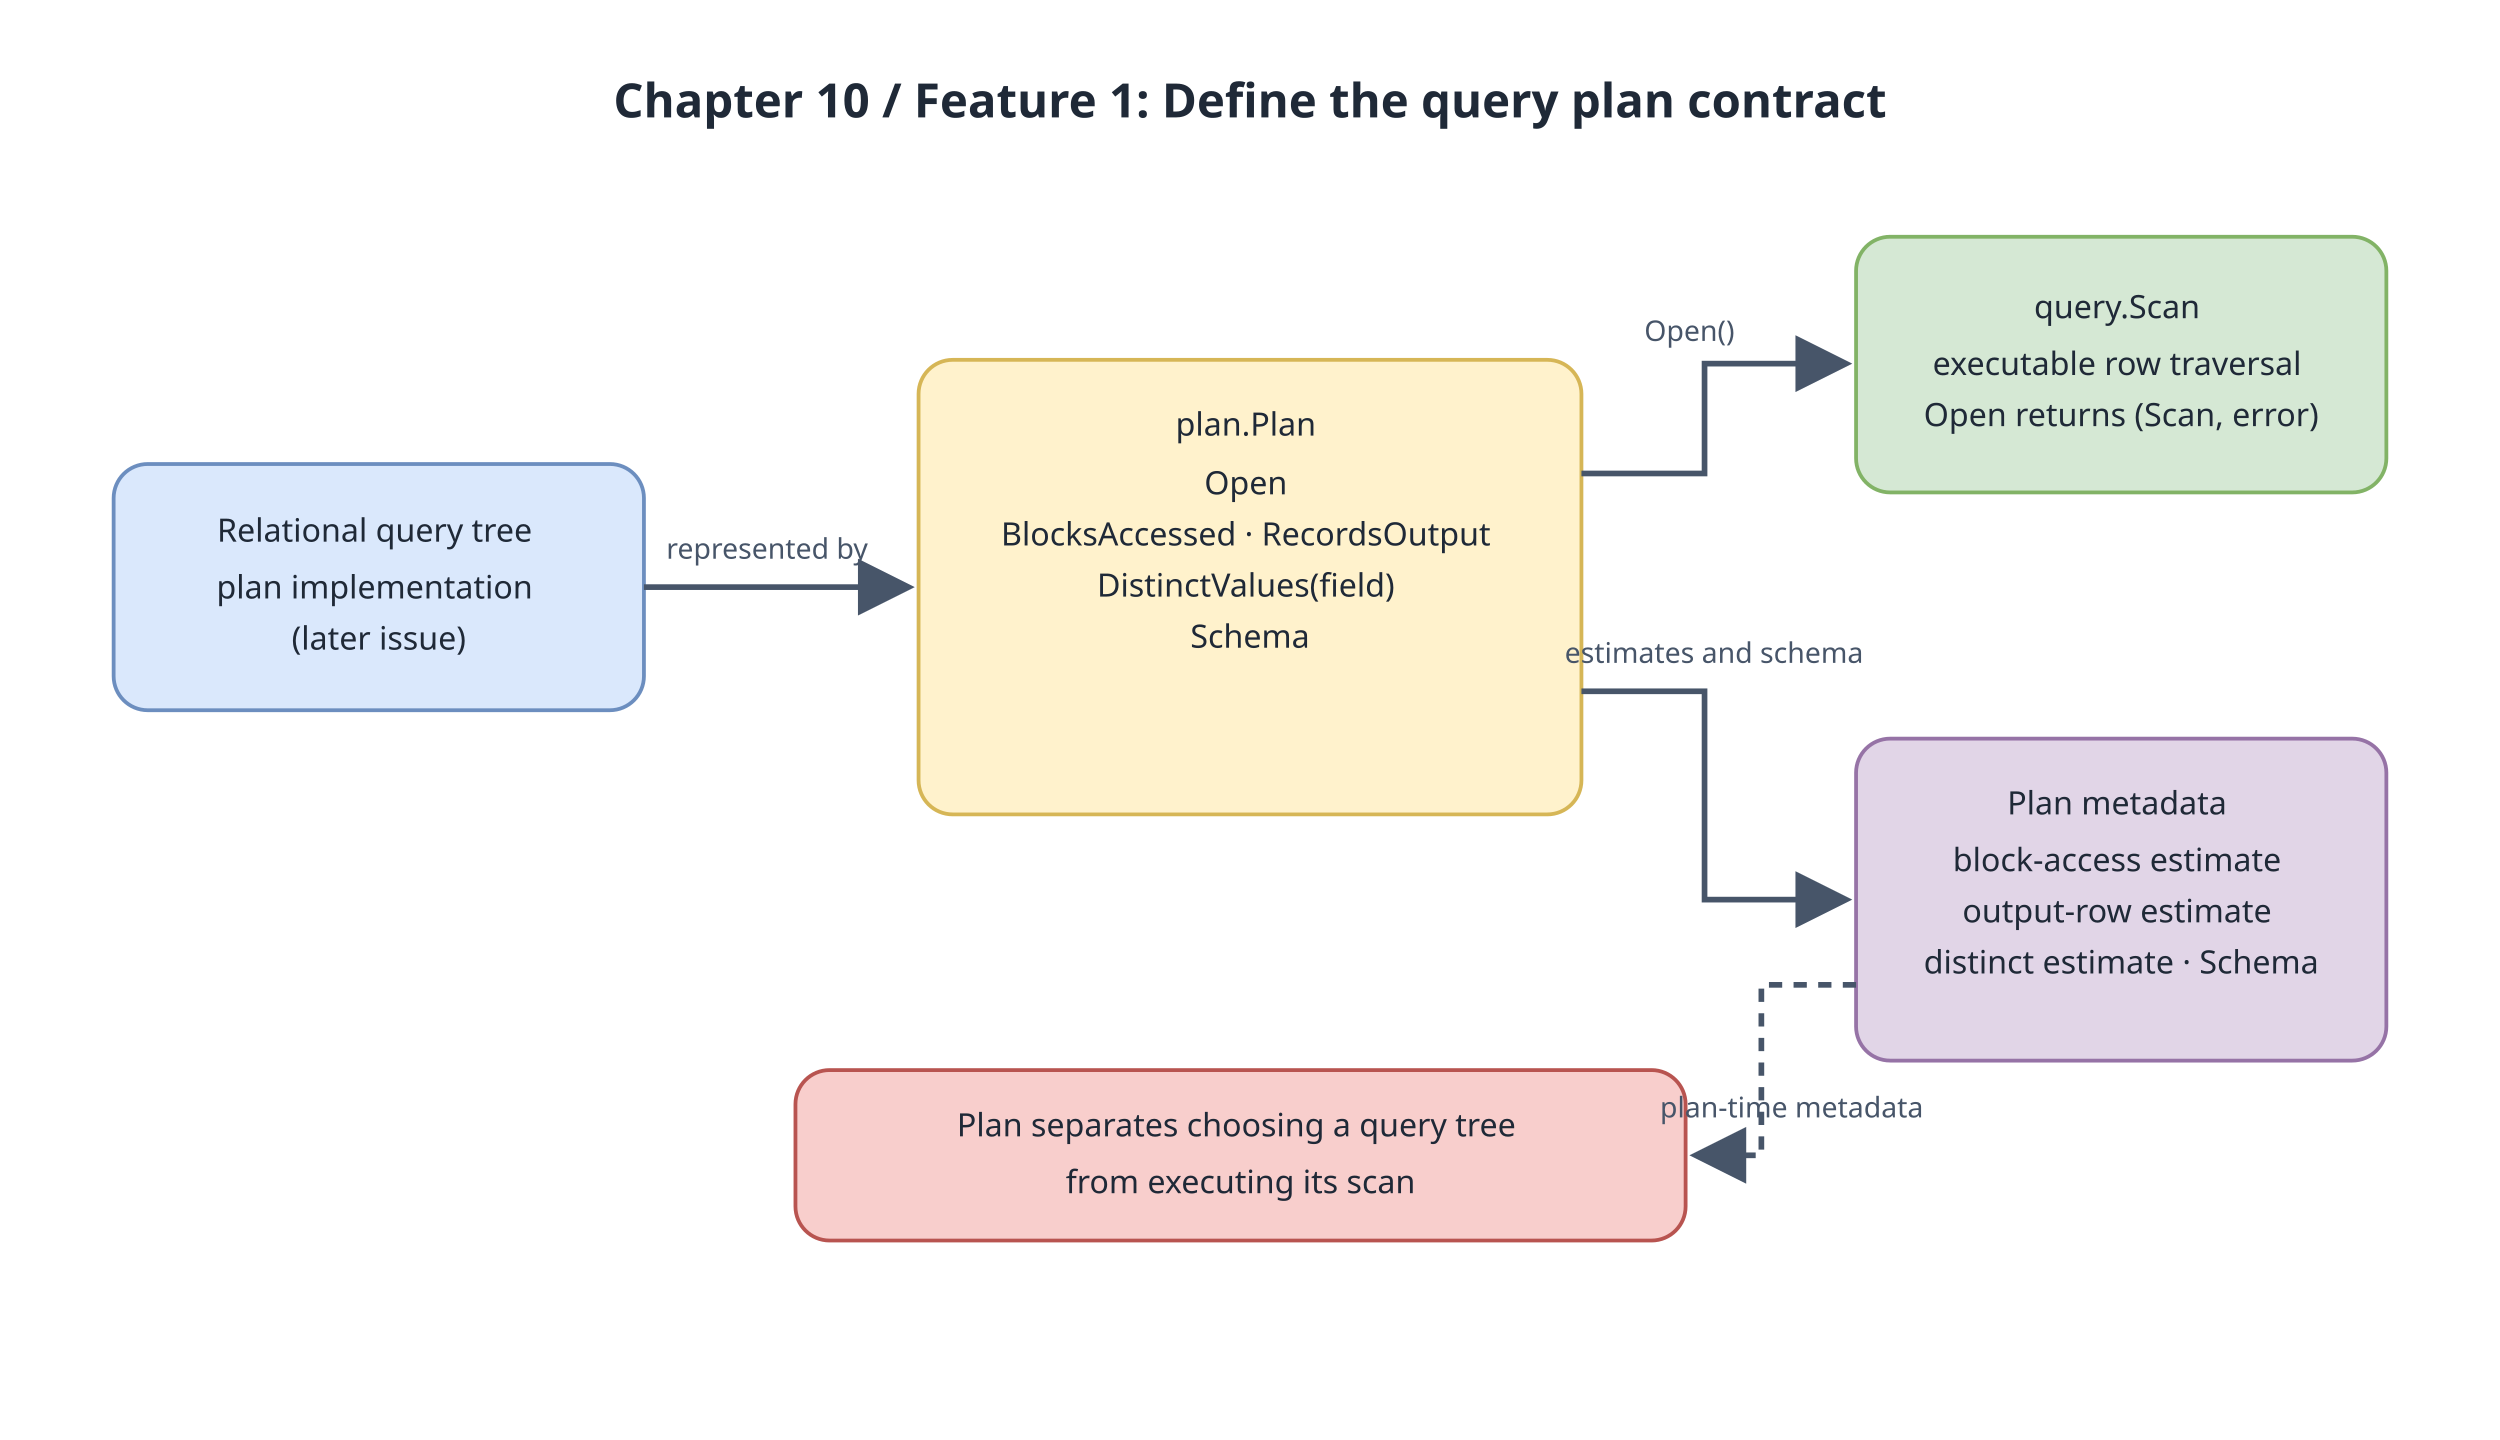
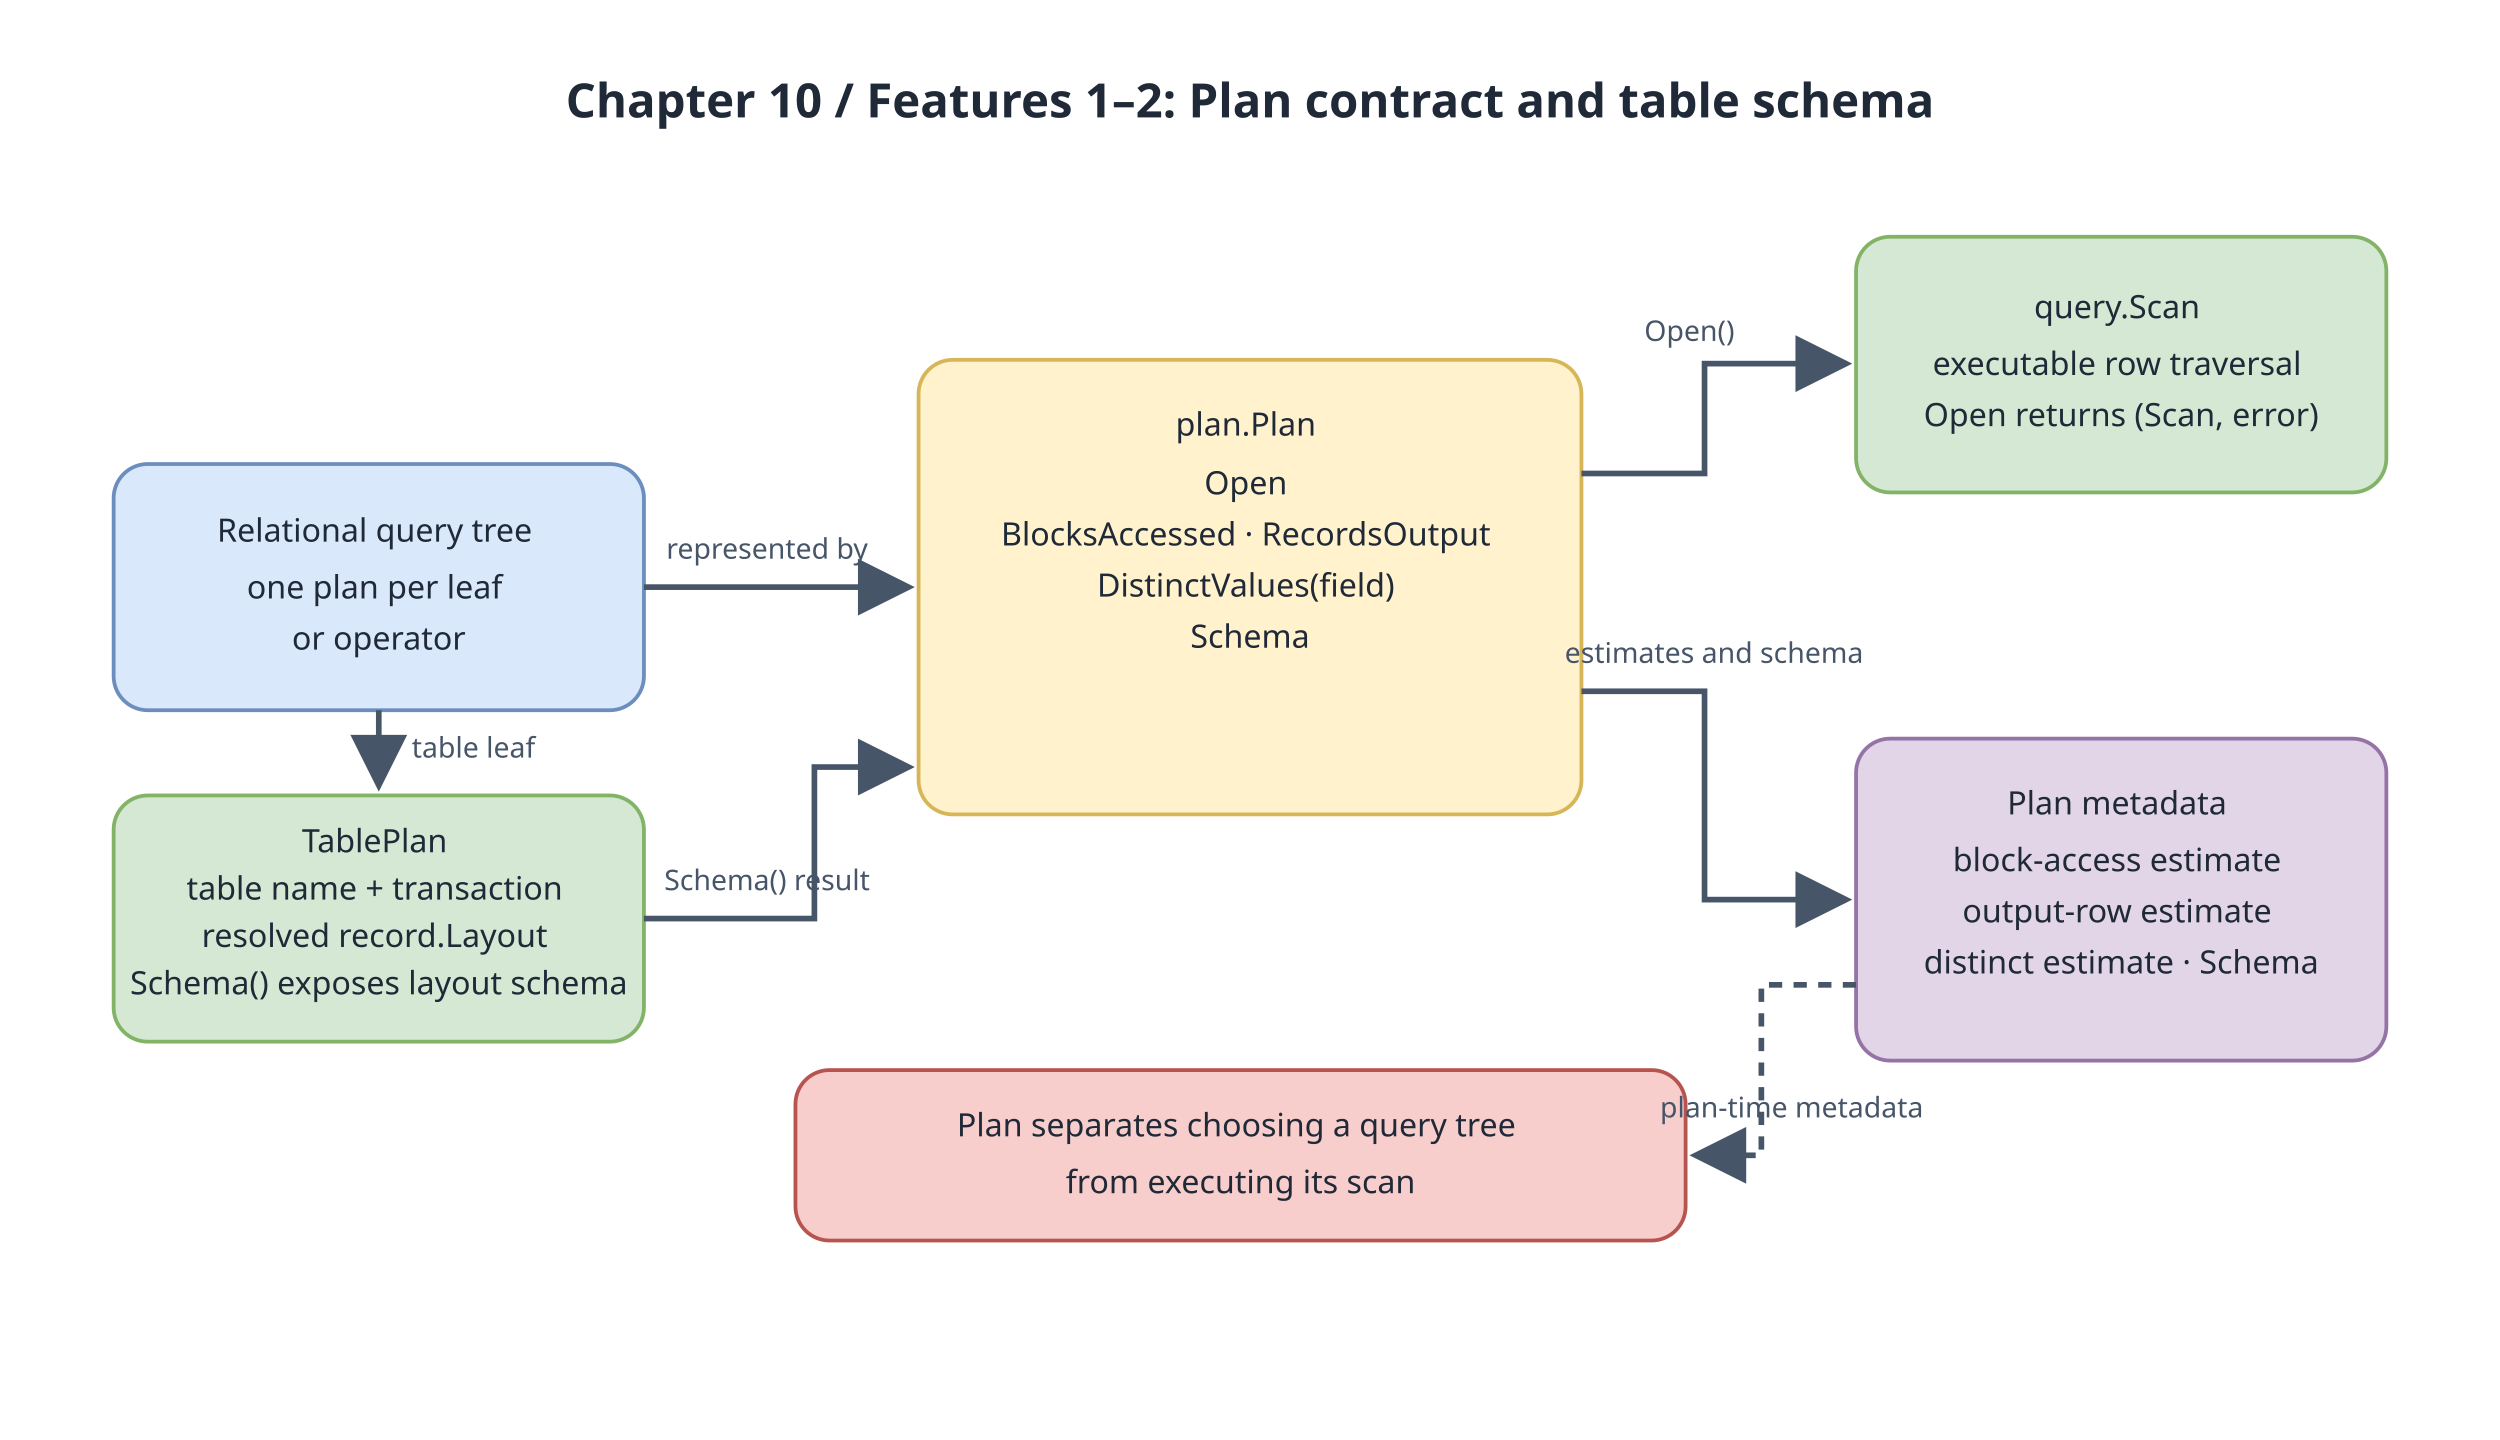
<svg xmlns="http://www.w3.org/2000/svg" width="1320" height="760" viewBox="0 0 1320 760" role="img" aria-labelledby="title description">
  <defs>
    <marker id="arrow" markerWidth="10" markerHeight="10" refX="8" refY="5" orient="auto">
      <path d="M0,0 L10,5 L0,10 z" fill="#475569" />
    </marker>
    <style>.title{font:700 25px sans-serif;fill:#1f2937}.box{stroke-width:2;rx:18;ry:18}.label{font:17px sans-serif;fill:#1f2937;text-anchor:middle}.small{font:15px sans-serif;fill:#475569;text-anchor:middle}.edge{stroke:#475569;stroke-width:3;fill:none;marker-end:url(#arrow)}</style>
  </defs>
-   <text class="title" x="660" y="62" text-anchor="middle">Chapter 10 / Feature 1: Define the query plan contract</text>
+   <text class="title" x="660" y="62" text-anchor="middle">Chapter 10 / Features 1–2: Plan contract and table schema</text>
  <rect class="box" x="60" y="245" width="280" height="130" fill="#dae8fc" stroke="#6c8ebf" />
  <text class="label" x="200" y="286">
    <tspan x="200">Relational query tree</tspan>
-     <tspan x="200" dy="30">plan implementation</tspan>
-     <tspan x="200" dy="27">(later issue)</tspan>
+     <tspan x="200" dy="30">one plan per leaf</tspan>
+     <tspan x="200" dy="27">or operator</tspan>
+   </text>
+   <rect class="box" x="60" y="420" width="280" height="130" fill="#d5e8d4" stroke="#82b366" />
+   <text class="label" x="200" y="450">
+     <tspan x="200">TablePlan</tspan>
+     <tspan x="200" dy="25">table name + transaction</tspan>
+     <tspan x="200" dy="25">resolved record.Layout</tspan>
+     <tspan x="200" dy="25">Schema() exposes layout schema</tspan>
  </text>
  <rect class="box" x="485" y="190" width="350" height="240" fill="#fff2cc" stroke="#d6b656" />
  <text class="label" x="660" y="230">
    <tspan x="660">plan.Plan</tspan>
    <tspan x="660" dy="31">Open</tspan>
    <tspan x="660" dy="27">BlocksAccessed · RecordsOutput</tspan>
    <tspan x="660" dy="27">DistinctValues(field)</tspan>
    <tspan x="660" dy="27">Schema</tspan>
  </text>
  <rect class="box" x="980" y="125" width="280" height="135" fill="#d5e8d4" stroke="#82b366" />
  <text class="label" x="1120" y="168">
    <tspan x="1120">query.Scan</tspan>
    <tspan x="1120" dy="30">executable row traversal</tspan>
    <tspan x="1120" dy="27">Open returns (Scan, error)</tspan>
  </text>
  <rect class="box" x="980" y="390" width="280" height="170" fill="#e1d5e7" stroke="#9673a6" />
  <text class="label" x="1120" y="430">
    <tspan x="1120">Plan metadata</tspan>
    <tspan x="1120" dy="30">block-access estimate</tspan>
    <tspan x="1120" dy="27">output-row estimate</tspan>
    <tspan x="1120" dy="27">distinct estimate · Schema</tspan>
  </text>
  <rect class="box" x="420" y="565" width="470" height="90" fill="#f8cecc" stroke="#b85450" />
  <text class="label" x="655" y="600">
    <tspan x="655">Plan separates choosing a query tree</tspan>
    <tspan x="655" dy="30">from executing its scan</tspan>
  </text>
  <path class="edge" d="M340 310 H477" />
  <text class="small" x="405" y="295">represented by</text>
+   <path class="edge" d="M200 375 V412" />
+   <text class="small" x="250" y="400">table leaf</text>
+   <path class="edge" d="M340 485 H430 V405 H477" />
+   <text class="small" x="405" y="470">Schema() result</text>
  <path class="edge" d="M835 250 H900 V192 H972" />
  <text class="small" x="892" y="180">Open()</text>
  <path class="edge" d="M835 365 H900 V475 H972" />
  <text class="small" x="905" y="350">estimates and schema</text>
  <path class="edge" d="M980 520 H930 V610 H898" stroke-dasharray="7 6" />
  <text class="small" x="946" y="590">plan-time metadata</text>
</svg>
